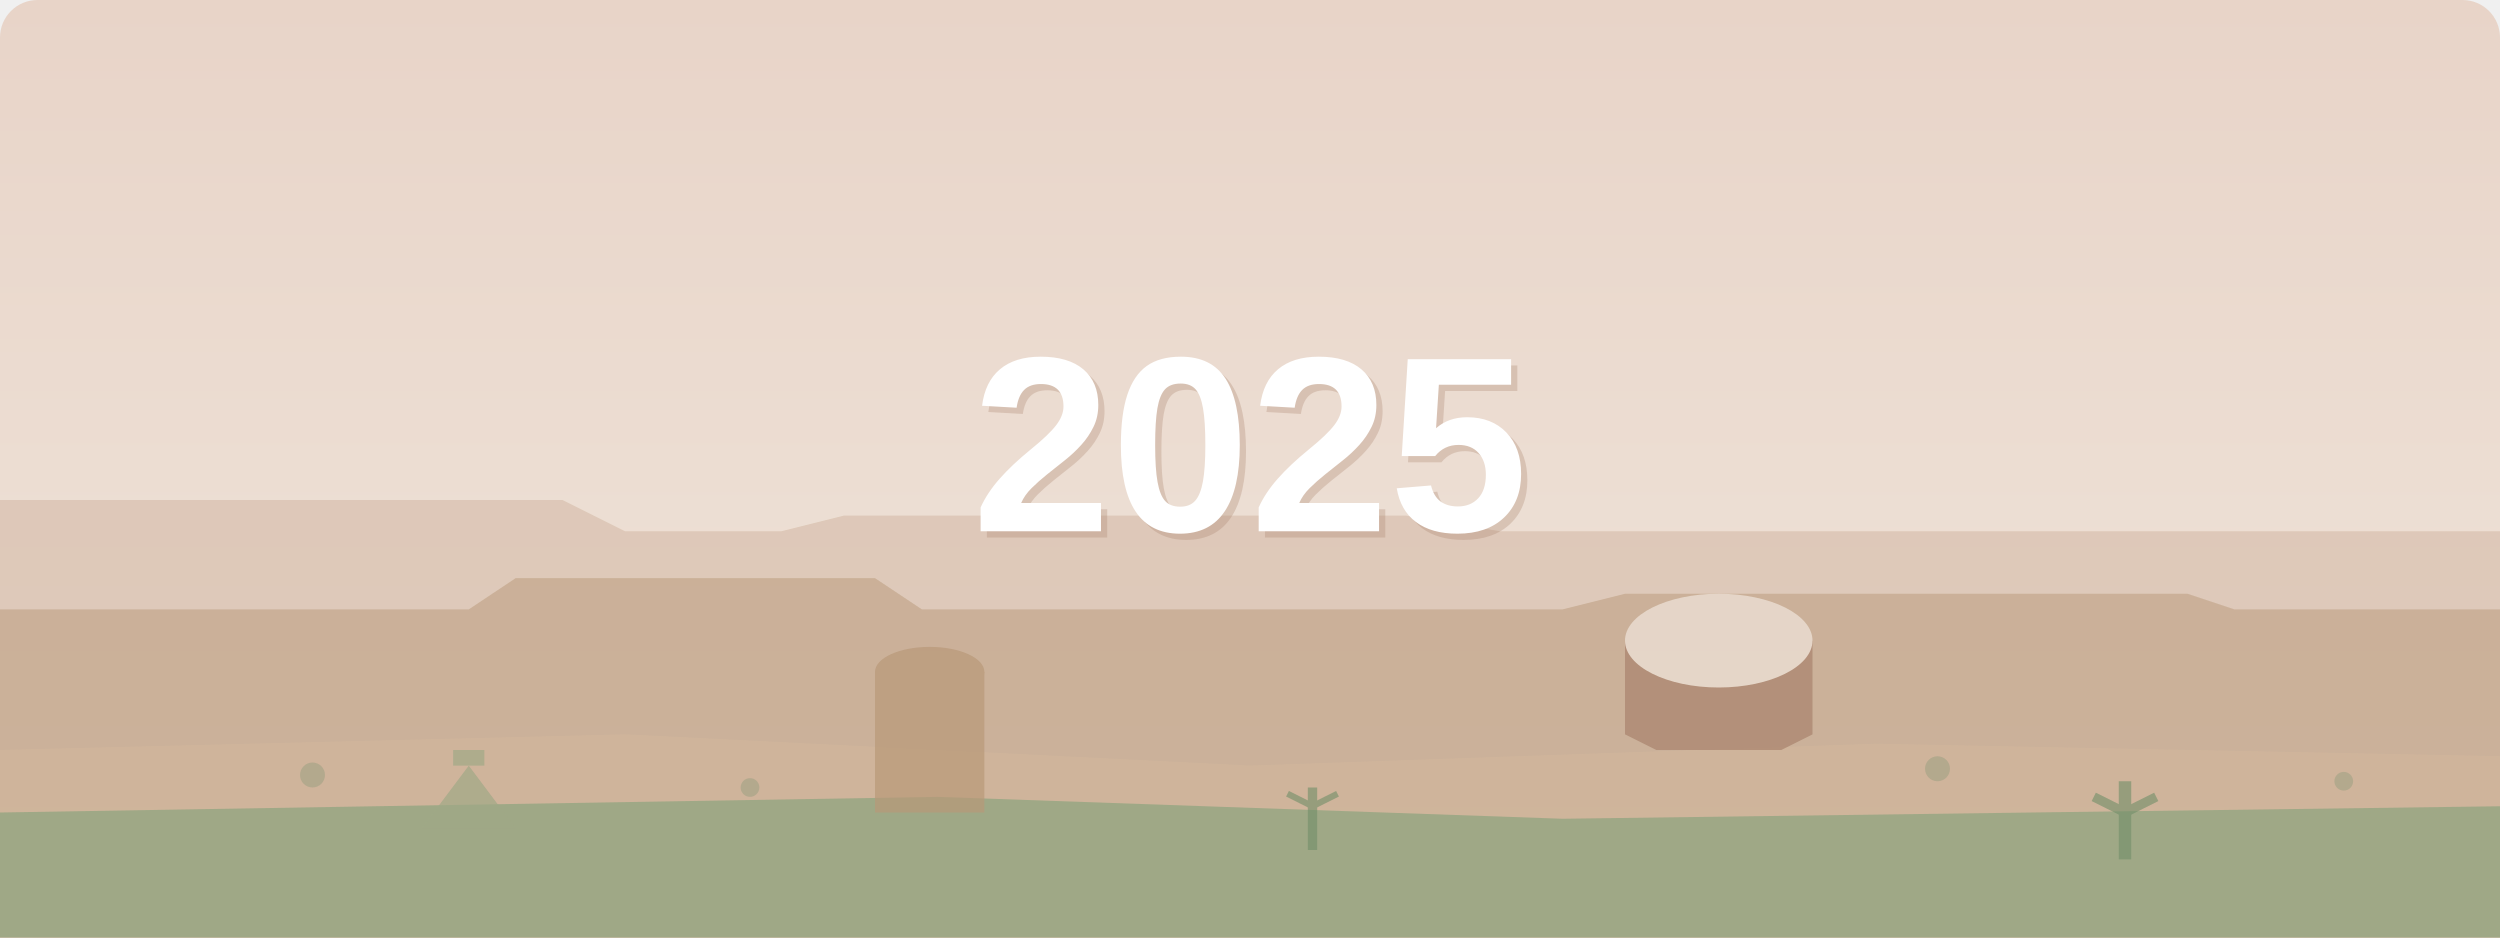
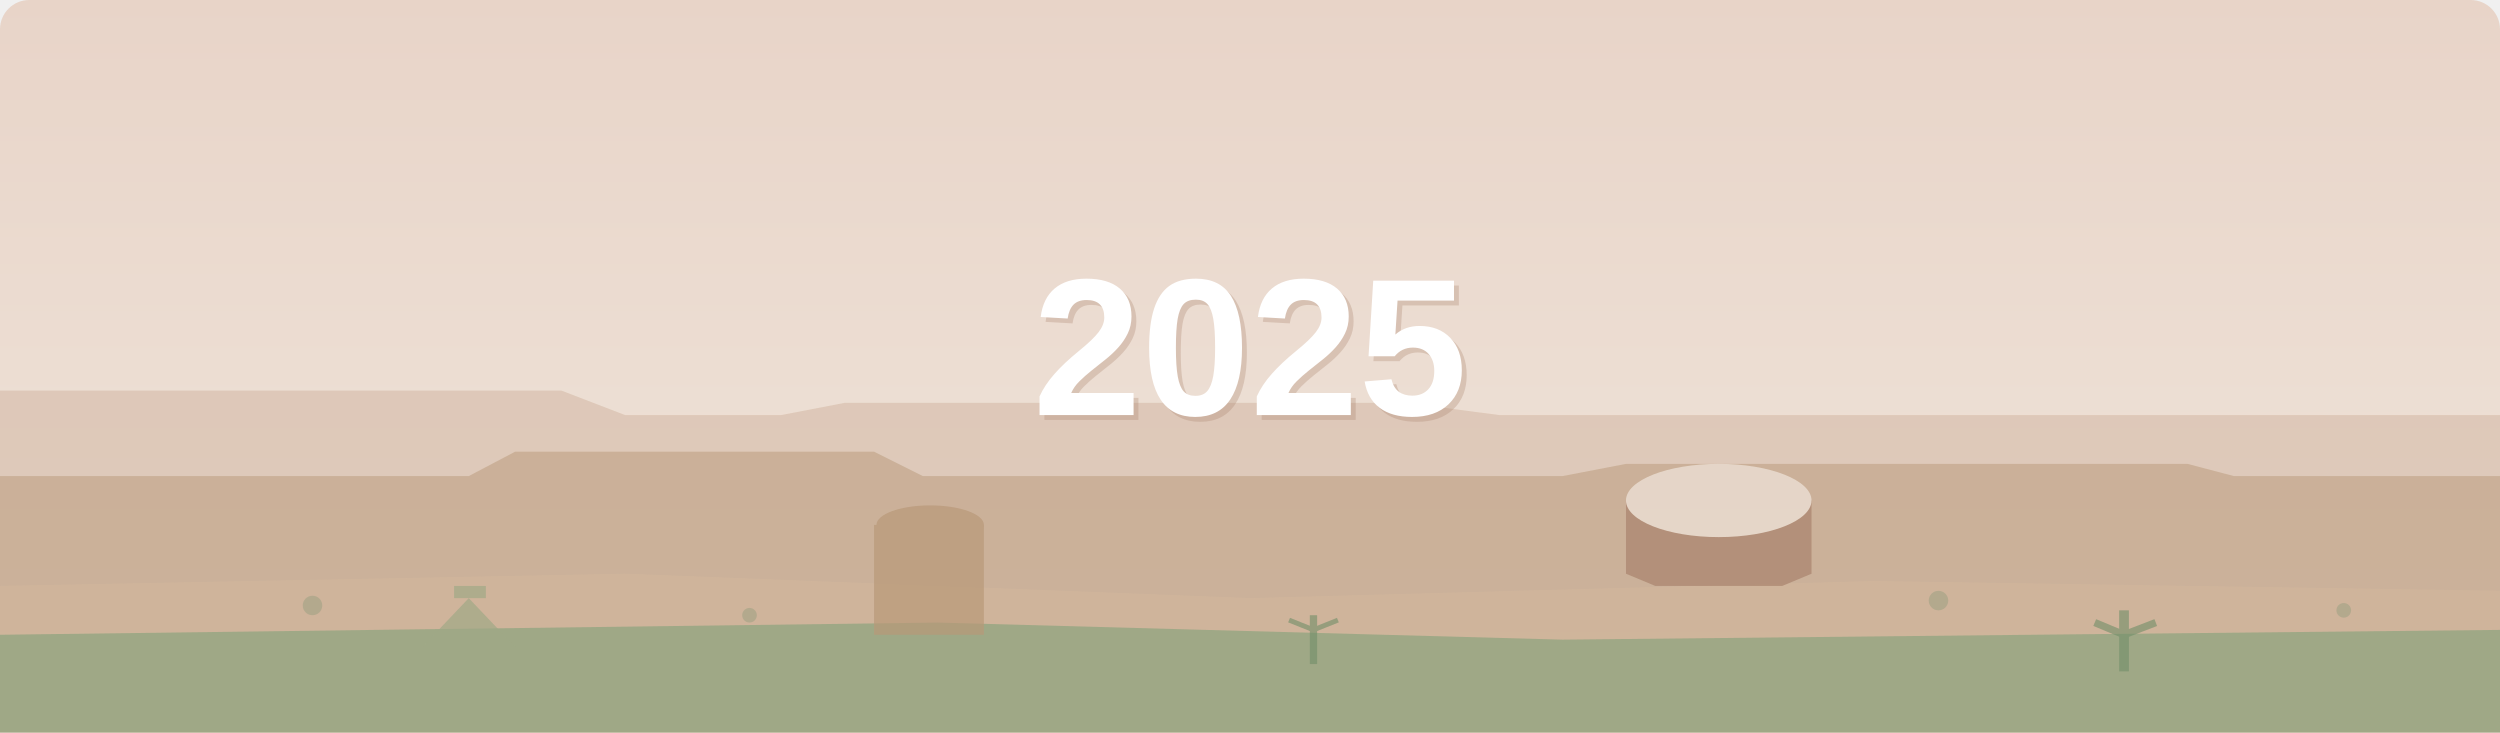
- <svg xmlns="http://www.w3.org/2000/svg" viewBox="0 0 800 300">
+ <svg xmlns="http://www.w3.org/2000/svg" viewBox="0 0 1024 300">
  <defs>
    <linearGradient id="sky-2025" x1="0%" y1="0%" x2="0%" y2="100%">
      <stop offset="0%" style="stop-color:#E8D4C8;stop-opacity:1" />
      <stop offset="100%" style="stop-color:#F0E6DC;stop-opacity:1" />
    </linearGradient>
  </defs>
-   <rect width="800" height="300" fill="url(#sky-2025)" rx="12" />
-   <path d="M 0 170 L 0 160 L 180 160 L 200 170 L 250 170 L 270 165 L 450 165 L 480 170 L 800 170 L 800 300 L 0 300 Z" fill="#C8A890" opacity="0.4" />
-   <path d="M 0 195 L 150 195 L 165 185 L 280 185 L 295 195 L 500 195 L 520 190 L 700 190 L 715 195 L 800 195 L 800 300 L 0 300 Z" fill="#B89878" opacity="0.5" />
-   <path d="M 0 240 L 200 235 L 400 245 L 600 238 L 800 242 L 800 300 L 0 300 Z" fill="#D4B89C" opacity="0.5" />
-   <path d="M 0 260 L 300 255 L 500 262 L 800 258 L 800 300 L 0 300 Z" fill="#9FA886" />
+   <rect width="1024" height="300" fill="url(#sky-2025)" rx="12" />
+   <path d="M 0 170 L 0 160 L 230 160 L 256 170 L 320 170 L 346 165 L 576 165 L 614 170 L 1024 170 L 1024 300 L 0 300 Z" fill="#C8A890" opacity="0.4" />
+   <path d="M 0 195 L 192 195 L 211 185 L 358 185 L 378 195 L 640 195 L 666 190 L 896 190 L 915 195 L 1024 195 L 1024 300 L 0 300 Z" fill="#B89878" opacity="0.5" />
+   <path d="M 0 240 L 256 235 L 512 245 L 768 238 L 1024 242 L 1024 300 L 0 300 Z" fill="#D4B89C" opacity="0.5" />
+   <path d="M 0 260 L 384 255 L 640 262 L 1024 258 L 1024 300 L 0 300 Z" fill="#9FA886" />
  <g opacity="0.7">
-     <path d="M 520 205 L 520 235 L 530 240 L 570 240 L 580 235 L 580 205 Z" fill="#A8826C" />
-     <ellipse cx="550" cy="205" rx="30" ry="15" fill="#F0E6DC" />
-     <rect x="280" y="215" width="35" height="45" fill="#B89878" />
-     <ellipse cx="297.5" cy="215" rx="17.5" ry="8" fill="#B89878" />
-     <polygon points="150,245 135,265 165,265" fill="#9FA886" />
-     <rect x="145" y="240" width="10" height="5" fill="#9FA886" />
+     <path d="M 666 205 L 666 235 L 678 240 L 730 240 L 742 235 L 742 205 Z" fill="#A8826C" />
+     <ellipse cx="704" cy="205" rx="38" ry="15" fill="#F0E6DC" />
+     <rect x="358" y="215" width="45" height="45" fill="#B89878" />
+     <ellipse cx="381" cy="215" rx="22" ry="8" fill="#B89878" />
+     <polygon points="192,245 173,265 211,265" fill="#9FA886" />
+     <rect x="186" y="240" width="13" height="5" fill="#9FA886" />
  </g>
  <g opacity="0.6">
-     <line x1="680" y1="250" x2="680" y2="275" stroke="#6F8E68" stroke-width="4" />
-     <line x1="680" y1="260" x2="690" y2="255" stroke="#6F8E68" stroke-width="3" />
-     <line x1="680" y1="260" x2="670" y2="255" stroke="#6F8E68" stroke-width="3" />
-     <line x1="420" y1="252" x2="420" y2="272" stroke="#6F8E68" stroke-width="3" />
-     <line x1="420" y1="258" x2="428" y2="254" stroke="#6F8E68" stroke-width="2" />
-     <line x1="420" y1="258" x2="412" y2="254" stroke="#6F8E68" stroke-width="2" />
+     <line x1="870" y1="250" x2="870" y2="275" stroke="#6F8E68" stroke-width="4" />
+     <line x1="870" y1="260" x2="883" y2="255" stroke="#6F8E68" stroke-width="3" />
+     <line x1="870" y1="260" x2="858" y2="255" stroke="#6F8E68" stroke-width="3" />
+     <line x1="538" y1="252" x2="538" y2="272" stroke="#6F8E68" stroke-width="3" />
+     <line x1="538" y1="258" x2="548" y2="254" stroke="#6F8E68" stroke-width="2" />
+     <line x1="538" y1="258" x2="528" y2="254" stroke="#6F8E68" stroke-width="2" />
  </g>
  <g opacity="0.4">
-     <circle cx="100" cy="248" r="4" fill="#8A9878" />
-     <circle cx="240" cy="252" r="3" fill="#8A9878" />
-     <circle cx="620" cy="246" r="4" fill="#8A9878" />
-     <circle cx="750" cy="250" r="3" fill="#8A9878" />
+     <circle cx="128" cy="248" r="4" fill="#8A9878" />
+     <circle cx="307" cy="252" r="3" fill="#8A9878" />
+     <circle cx="794" cy="246" r="4" fill="#8A9878" />
+     <circle cx="960" cy="250" r="3" fill="#8A9878" />
  </g>
-   <text x="402" y="172" font-family="Arial, sans-serif" font-size="80" font-weight="bold" fill="#A8826C" text-anchor="middle" opacity="0.3">2025</text>
-   <text x="400" y="170" font-family="Arial, sans-serif" font-size="80" font-weight="bold" fill="white" text-anchor="middle">2025</text>
+   <text x="514" y="172" font-family="Arial, sans-serif" font-size="80" font-weight="bold" fill="#A8826C" text-anchor="middle" opacity="0.3">2025</text>
+   <text x="512" y="170" font-family="Arial, sans-serif" font-size="80" font-weight="bold" fill="white" text-anchor="middle">2025</text>
</svg>
